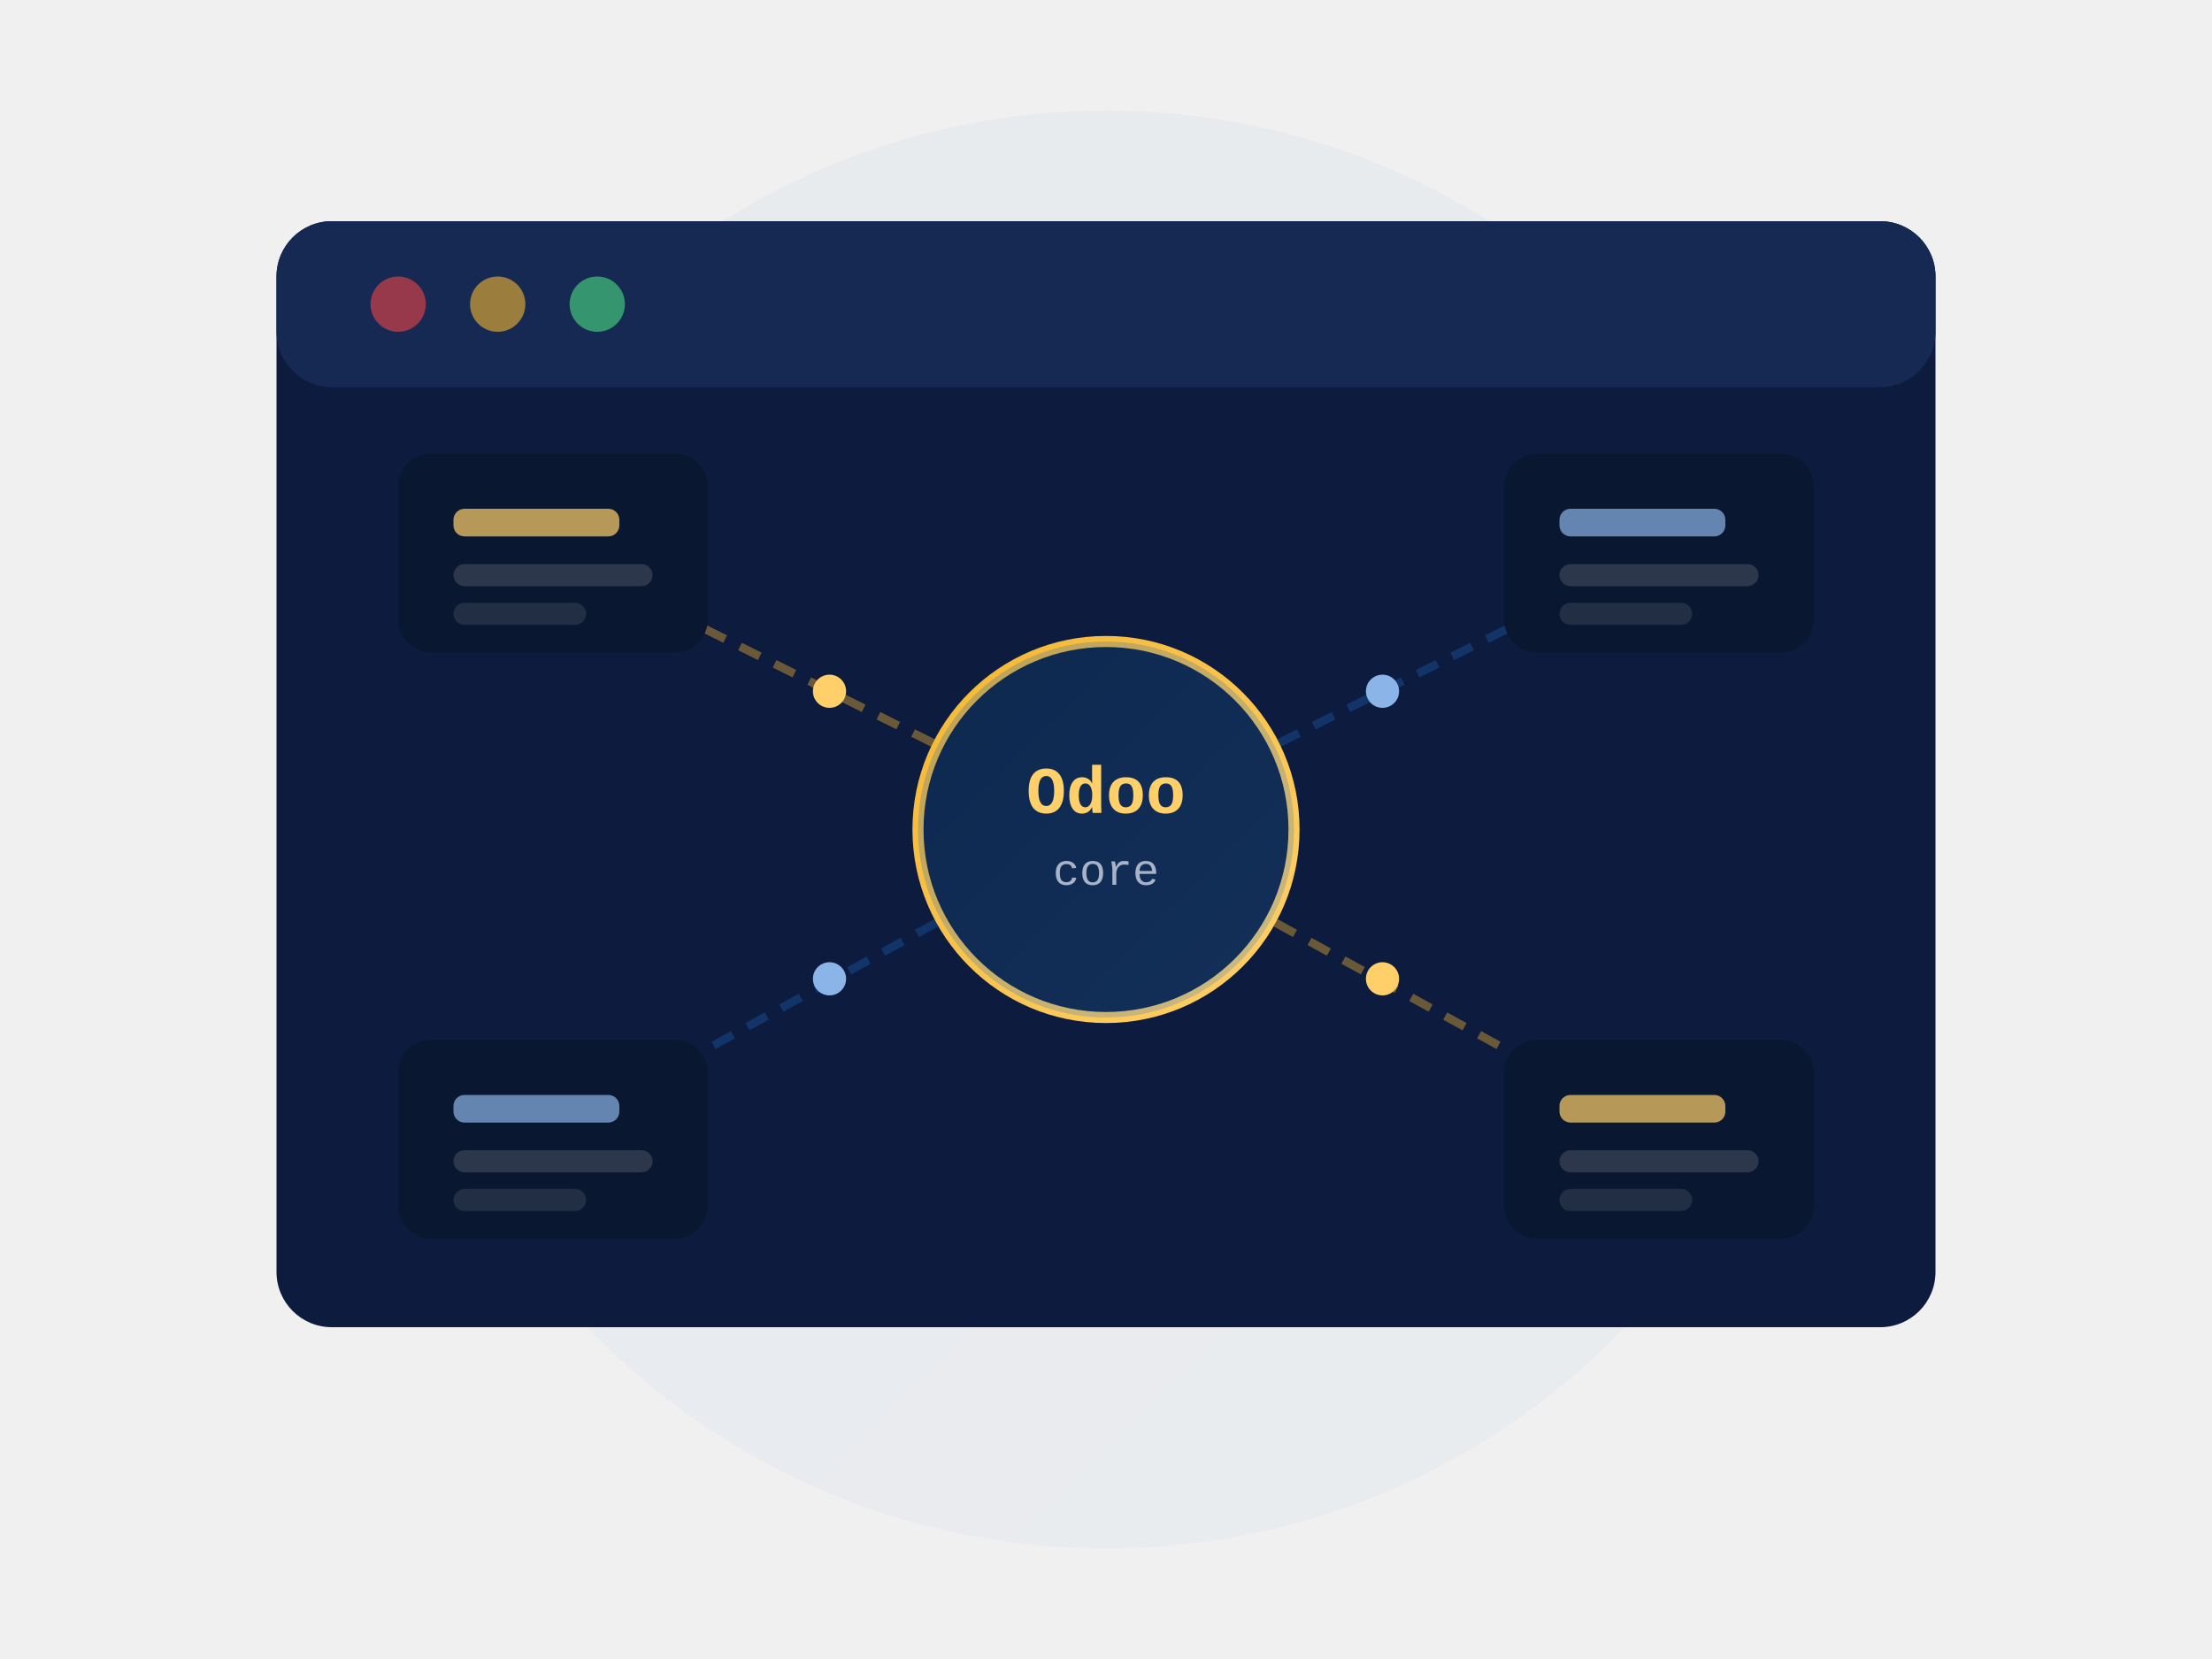
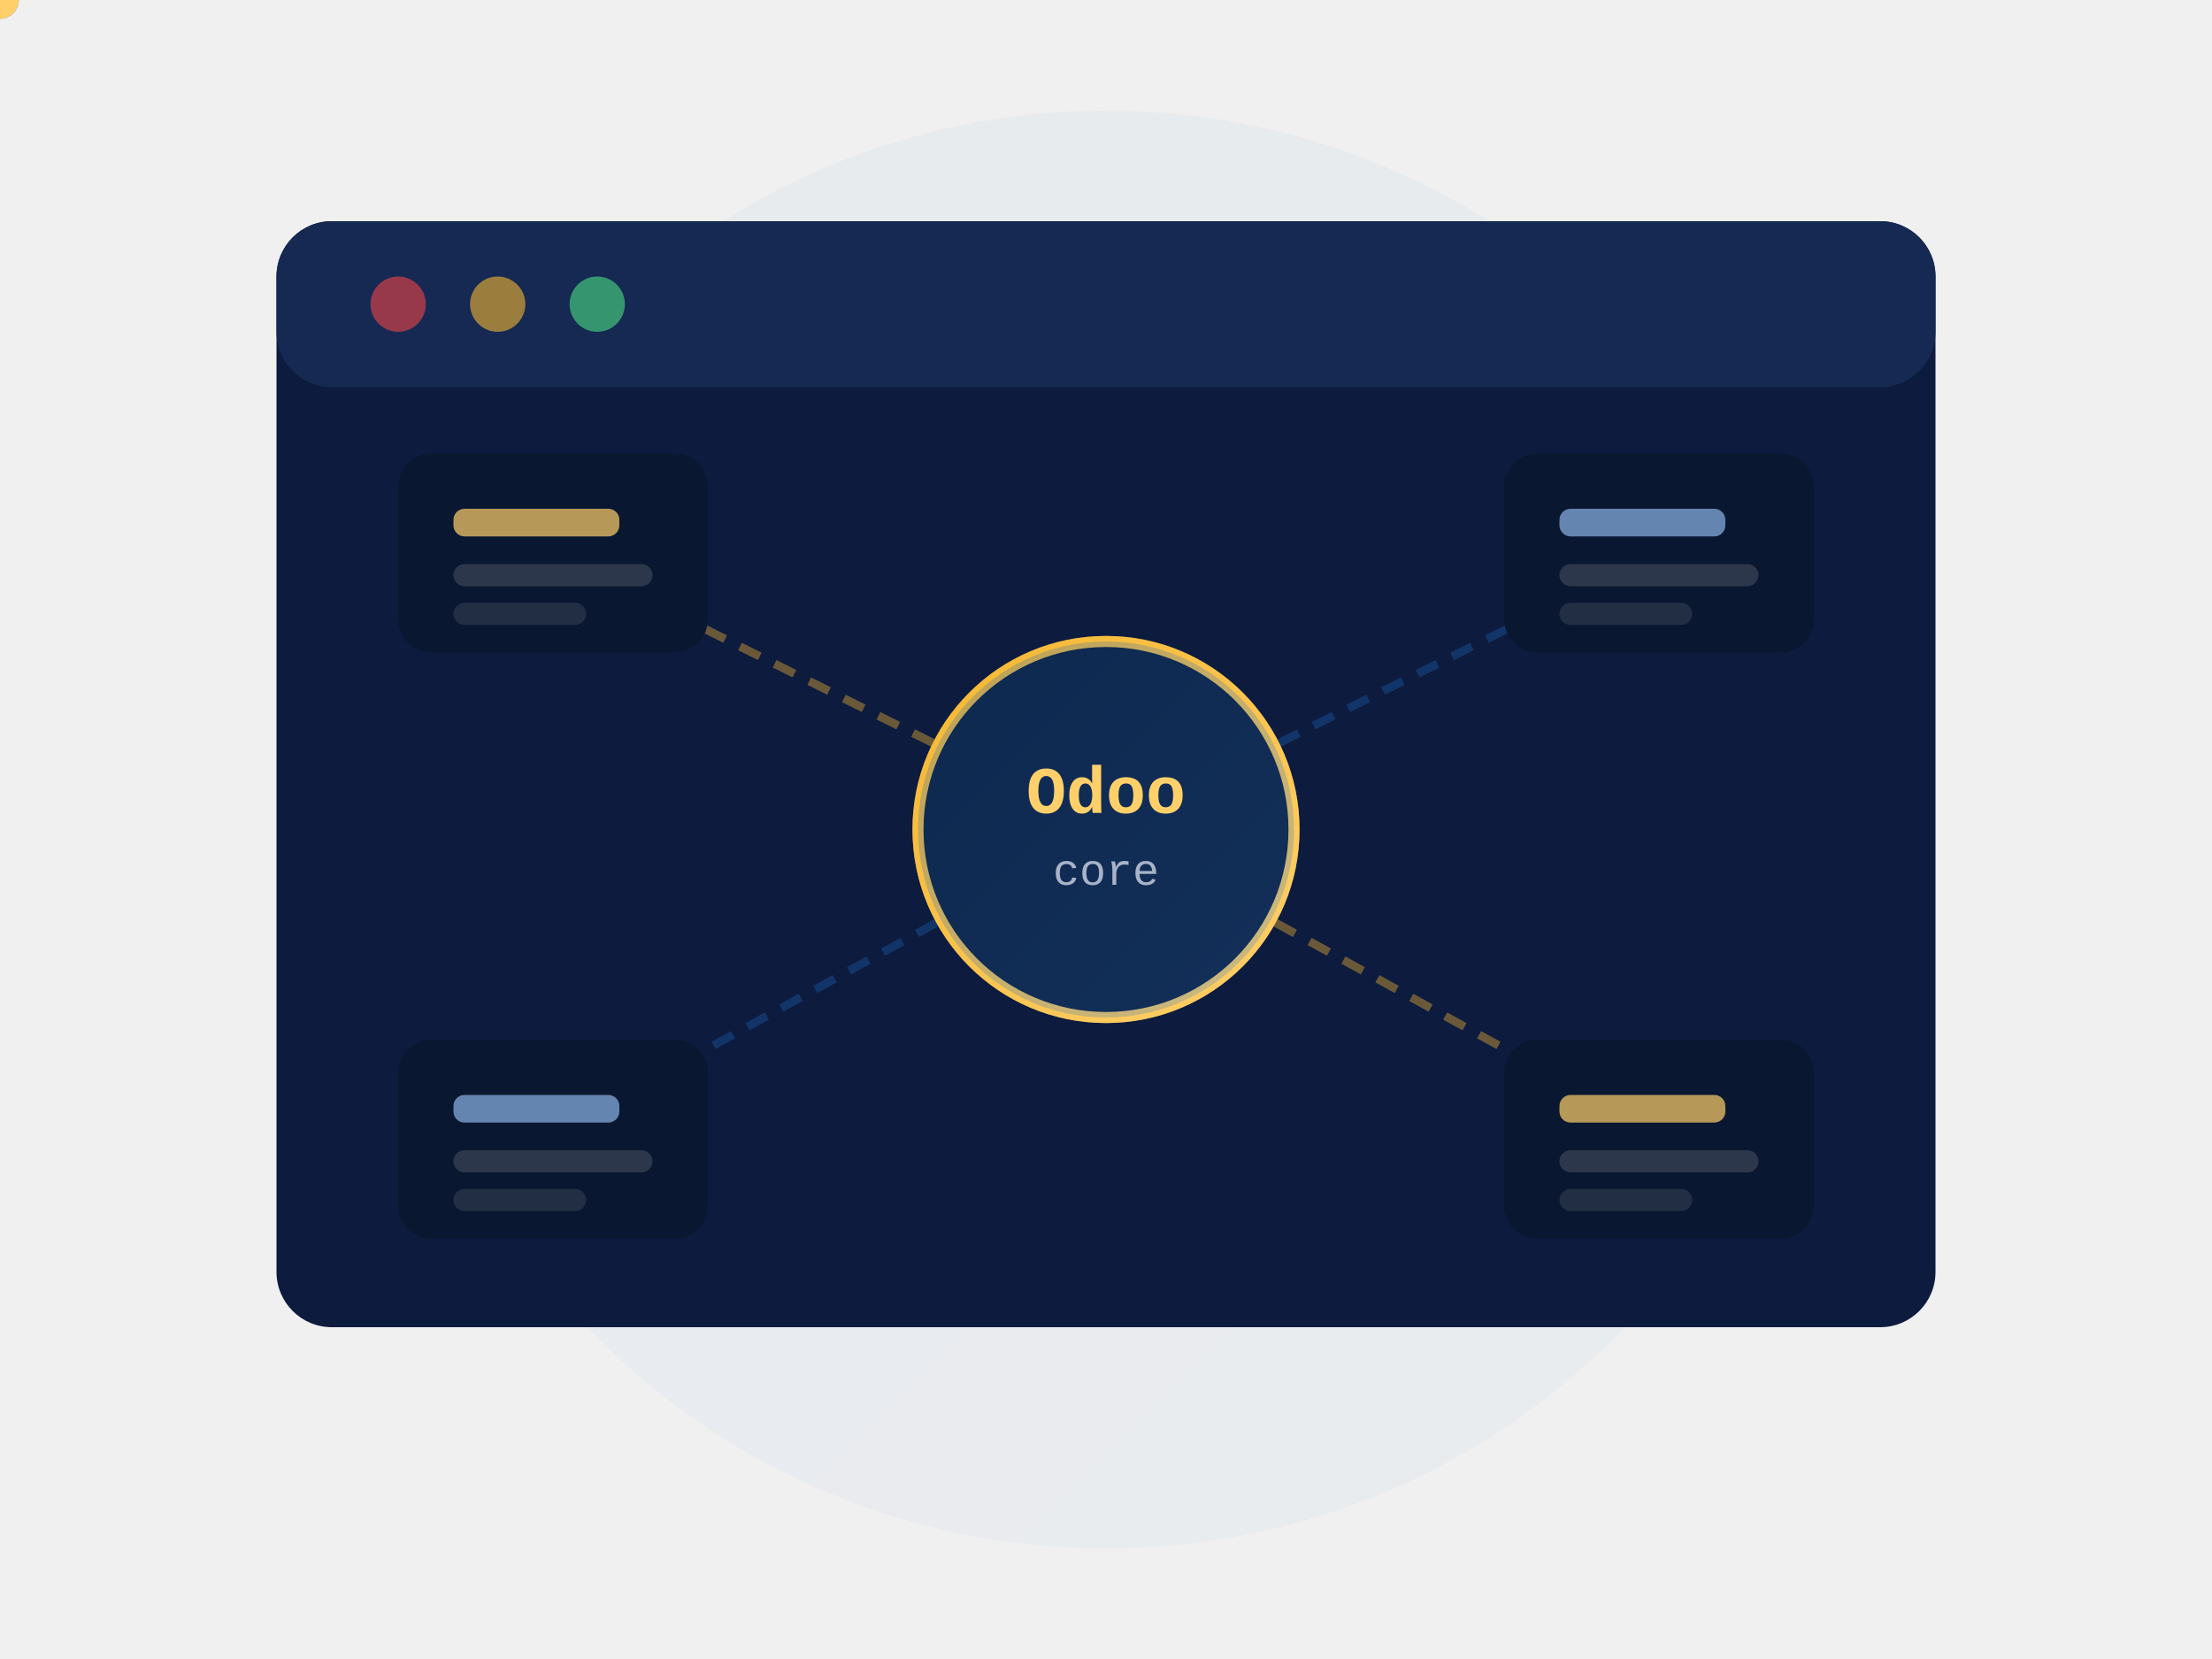
<svg xmlns="http://www.w3.org/2000/svg" viewBox="0 0 400 300" fill="none" role="img" aria-label="System integration illustration">
  <defs>
    <linearGradient id="n1" x1="0%" y1="0%" x2="100%" y2="100%">
      <stop offset="0%" style="stop-color:#1A5DAB" />
      <stop offset="100%" style="stop-color:#2E7BD6" />
    </linearGradient>
    <linearGradient id="n2" x1="0%" y1="0%" x2="100%" y2="100%">
      <stop offset="0%" style="stop-color:#F5B731" />
      <stop offset="100%" style="stop-color:#FFD06A" />
    </linearGradient>
  </defs>
  <circle cx="200" cy="150" r="130" fill="url(#n1)" opacity="0.04" />
  <rect x="50" y="40" width="300" height="200" rx="10" fill="#0D1B3E" />
  <rect x="50" y="40" width="300" height="30" rx="10" fill="#152952" />
  <circle cx="72" cy="55" r="5" fill="#EF4444" opacity="0.6" />
  <circle cx="90" cy="55" r="5" fill="#F5B731" opacity="0.6" />
  <circle cx="108" cy="55" r="5" fill="#4ADE80" opacity="0.6" />
  <g stroke-dasharray="4 3" stroke-width="1.5" opacity="0.4">
    <path d="M200 150 L100 100" stroke="#F5B731" />
    <path d="M200 150 L300 100" stroke="#1A5DAB" />
    <path d="M200 150 L100 205" stroke="#1A5DAB" />
    <path d="M200 150 L300 205" stroke="#F5B731" />
  </g>
+   <g id="ns1">
+     <rect x="72" y="82" width="56" height="36" rx="6" fill="#0a1730" />
+     <rect x="82" y="92" width="30" height="5" rx="2" fill="#FFD06A" opacity="0.7" />
+     <rect x="82" y="102" width="36" height="4" rx="2" fill="white" opacity="0.14" />
+     <rect x="82" y="109" width="24" height="4" rx="2" fill="white" opacity="0.1" />
+     <animate attributeName="opacity" values="0.75;1;0.75" dur="3s" repeatCount="indefinite" />
+   </g>
+   <g id="ns2">
+     <rect x="272" y="82" width="56" height="36" rx="6" fill="#0a1730" />
+     <rect x="282" y="92" width="30" height="5" rx="2" fill="#8BB4E8" opacity="0.7" />
+     <rect x="282" y="102" width="36" height="4" rx="2" fill="white" opacity="0.14" />
+     <rect x="282" y="109" width="24" height="4" rx="2" fill="white" opacity="0.1" />
+     <animate attributeName="opacity" values="0.75;1;0.75" dur="3s" begin="0.7s" repeatCount="indefinite" />
+   </g>
+   <g id="ns3">
+     <rect x="72" y="188" width="56" height="36" rx="6" fill="#0a1730" />
+     <rect x="82" y="198" width="30" height="5" rx="2" fill="#8BB4E8" opacity="0.7" />
+     <rect x="82" y="208" width="36" height="4" rx="2" fill="white" opacity="0.14" />
+     <rect x="82" y="215" width="24" height="4" rx="2" fill="white" opacity="0.1" />
+     <animate attributeName="opacity" values="0.75;1;0.75" dur="3s" begin="1.4s" repeatCount="indefinite" />
+   </g>
+   <g id="ns4">
+     <rect x="272" y="188" width="56" height="36" rx="6" fill="#0a1730" />
+     <rect x="282" y="198" width="30" height="5" rx="2" fill="#FFD06A" opacity="0.7" />
+     <rect x="282" y="208" width="36" height="4" rx="2" fill="white" opacity="0.14" />
+     <rect x="282" y="215" width="24" height="4" rx="2" fill="white" opacity="0.1" />
+     <animate attributeName="opacity" values="0.75;1;0.75" dur="3s" begin="2.1s" repeatCount="indefinite" />
+   </g>
+   <circle cx="200" cy="150" r="34" fill="none" stroke="url(#n2)" stroke-width="2" opacity="0.5">
+     <animate attributeName="r" values="34;42;34" dur="2.6s" repeatCount="indefinite" />
+     <animate attributeName="opacity" values="0.5;0;0.5" dur="2.6s" repeatCount="indefinite" />
+   </circle>
  <circle cx="200" cy="150" r="34" fill="#0a1730" stroke="url(#n2)" stroke-width="2" />
  <circle cx="200" cy="150" r="34" fill="url(#n1)" opacity="0.25" />
  <text x="200" y="147" text-anchor="middle" font-family="'Courier New',monospace" font-size="12" font-weight="700" fill="#FFD06A">Odoo</text>
  <text x="200" y="160" text-anchor="middle" font-family="'Courier New',monospace" font-size="8" fill="#e8edf8" opacity="0.7">core</text>
-   <g>
-     <rect x="72" y="82" width="56" height="36" rx="6" fill="#0a1730" />
-     <rect x="82" y="92" width="30" height="5" rx="2" fill="#FFD06A" opacity="0.7" />
-     <rect x="82" y="102" width="36" height="4" rx="2" fill="white" opacity="0.14" />
-     <rect x="82" y="109" width="24" height="4" rx="2" fill="white" opacity="0.1" />
-   </g>
-   <g>
-     <rect x="272" y="82" width="56" height="36" rx="6" fill="#0a1730" />
-     <rect x="282" y="92" width="30" height="5" rx="2" fill="#8BB4E8" opacity="0.7" />
-     <rect x="282" y="102" width="36" height="4" rx="2" fill="white" opacity="0.14" />
-     <rect x="282" y="109" width="24" height="4" rx="2" fill="white" opacity="0.1" />
-   </g>
-   <g>
-     <rect x="72" y="188" width="56" height="36" rx="6" fill="#0a1730" />
-     <rect x="82" y="198" width="30" height="5" rx="2" fill="#8BB4E8" opacity="0.7" />
-     <rect x="82" y="208" width="36" height="4" rx="2" fill="white" opacity="0.14" />
-     <rect x="82" y="215" width="24" height="4" rx="2" fill="white" opacity="0.1" />
-   </g>
-   <g>
-     <rect x="272" y="188" width="56" height="36" rx="6" fill="#0a1730" />
-     <rect x="282" y="198" width="30" height="5" rx="2" fill="#FFD06A" opacity="0.7" />
-     <rect x="282" y="208" width="36" height="4" rx="2" fill="white" opacity="0.14" />
-     <rect x="282" y="215" width="24" height="4" rx="2" fill="white" opacity="0.1" />
-   </g>
-   <circle cx="150" cy="125" r="3" fill="#FFD06A" />
-   <circle cx="250" cy="125" r="3" fill="#8BB4E8" />
-   <circle cx="150" cy="177" r="3" fill="#8BB4E8" />
-   <circle cx="250" cy="177" r="3" fill="#FFD06A" />
+   <circle r="3.4" fill="#FFD06A">
+     <animateMotion path="M200,150 L100,100" dur="2.4s" repeatCount="indefinite" />
+     <animate attributeName="opacity" values="0;1;1;0" keyTimes="0;0.15;0.85;1" dur="2.4s" repeatCount="indefinite" />
+   </circle>
+   <circle r="3.4" fill="#8BB4E8">
+     <animateMotion path="M200,150 L300,100" dur="2.4s" begin="0.6s" repeatCount="indefinite" />
+     <animate attributeName="opacity" values="0;1;1;0" keyTimes="0;0.15;0.85;1" dur="2.4s" begin="0.6s" repeatCount="indefinite" />
+   </circle>
+   <circle r="3.4" fill="#8BB4E8">
+     <animateMotion path="M200,150 L100,205" dur="2.4s" begin="1.2s" repeatCount="indefinite" />
+     <animate attributeName="opacity" values="0;1;1;0" keyTimes="0;0.15;0.85;1" dur="2.4s" begin="1.2s" repeatCount="indefinite" />
+   </circle>
+   <circle r="3.4" fill="#FFD06A">
+     <animateMotion path="M200,150 L300,205" dur="2.4s" begin="1.8s" repeatCount="indefinite" />
+     <animate attributeName="opacity" values="0;1;1;0" keyTimes="0;0.15;0.85;1" dur="2.4s" begin="1.8s" repeatCount="indefinite" />
+   </circle>
</svg>
